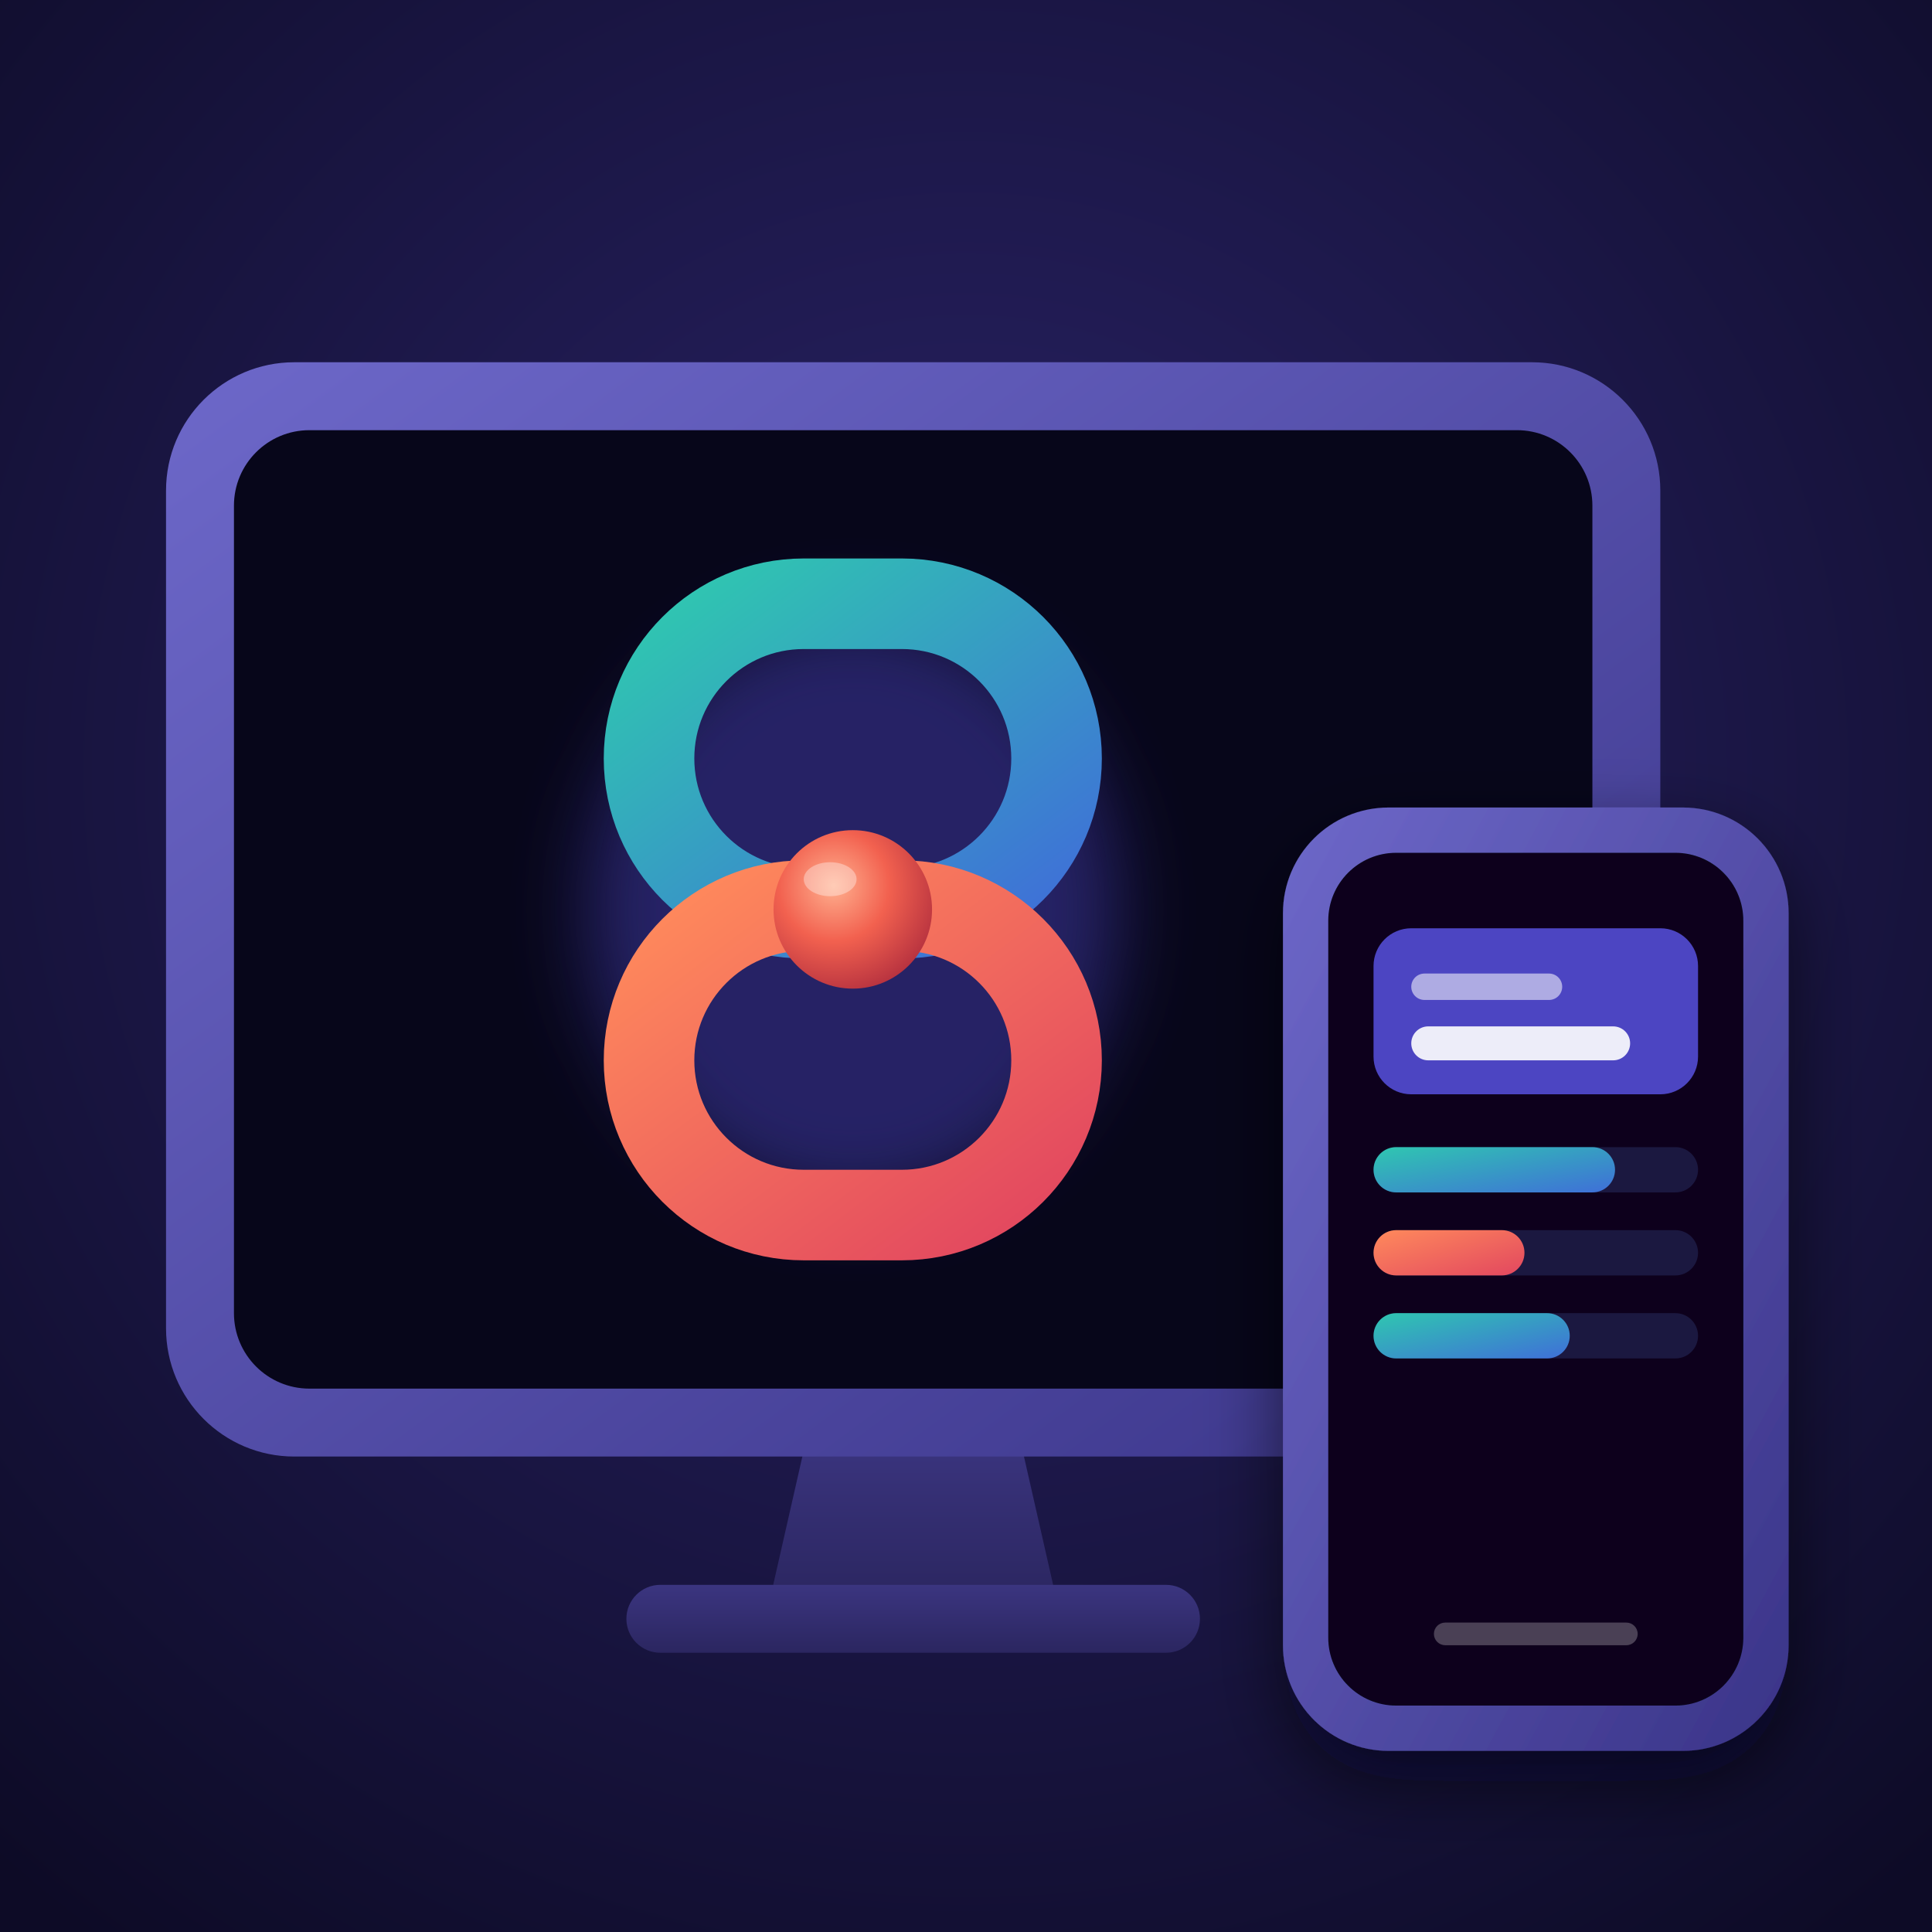
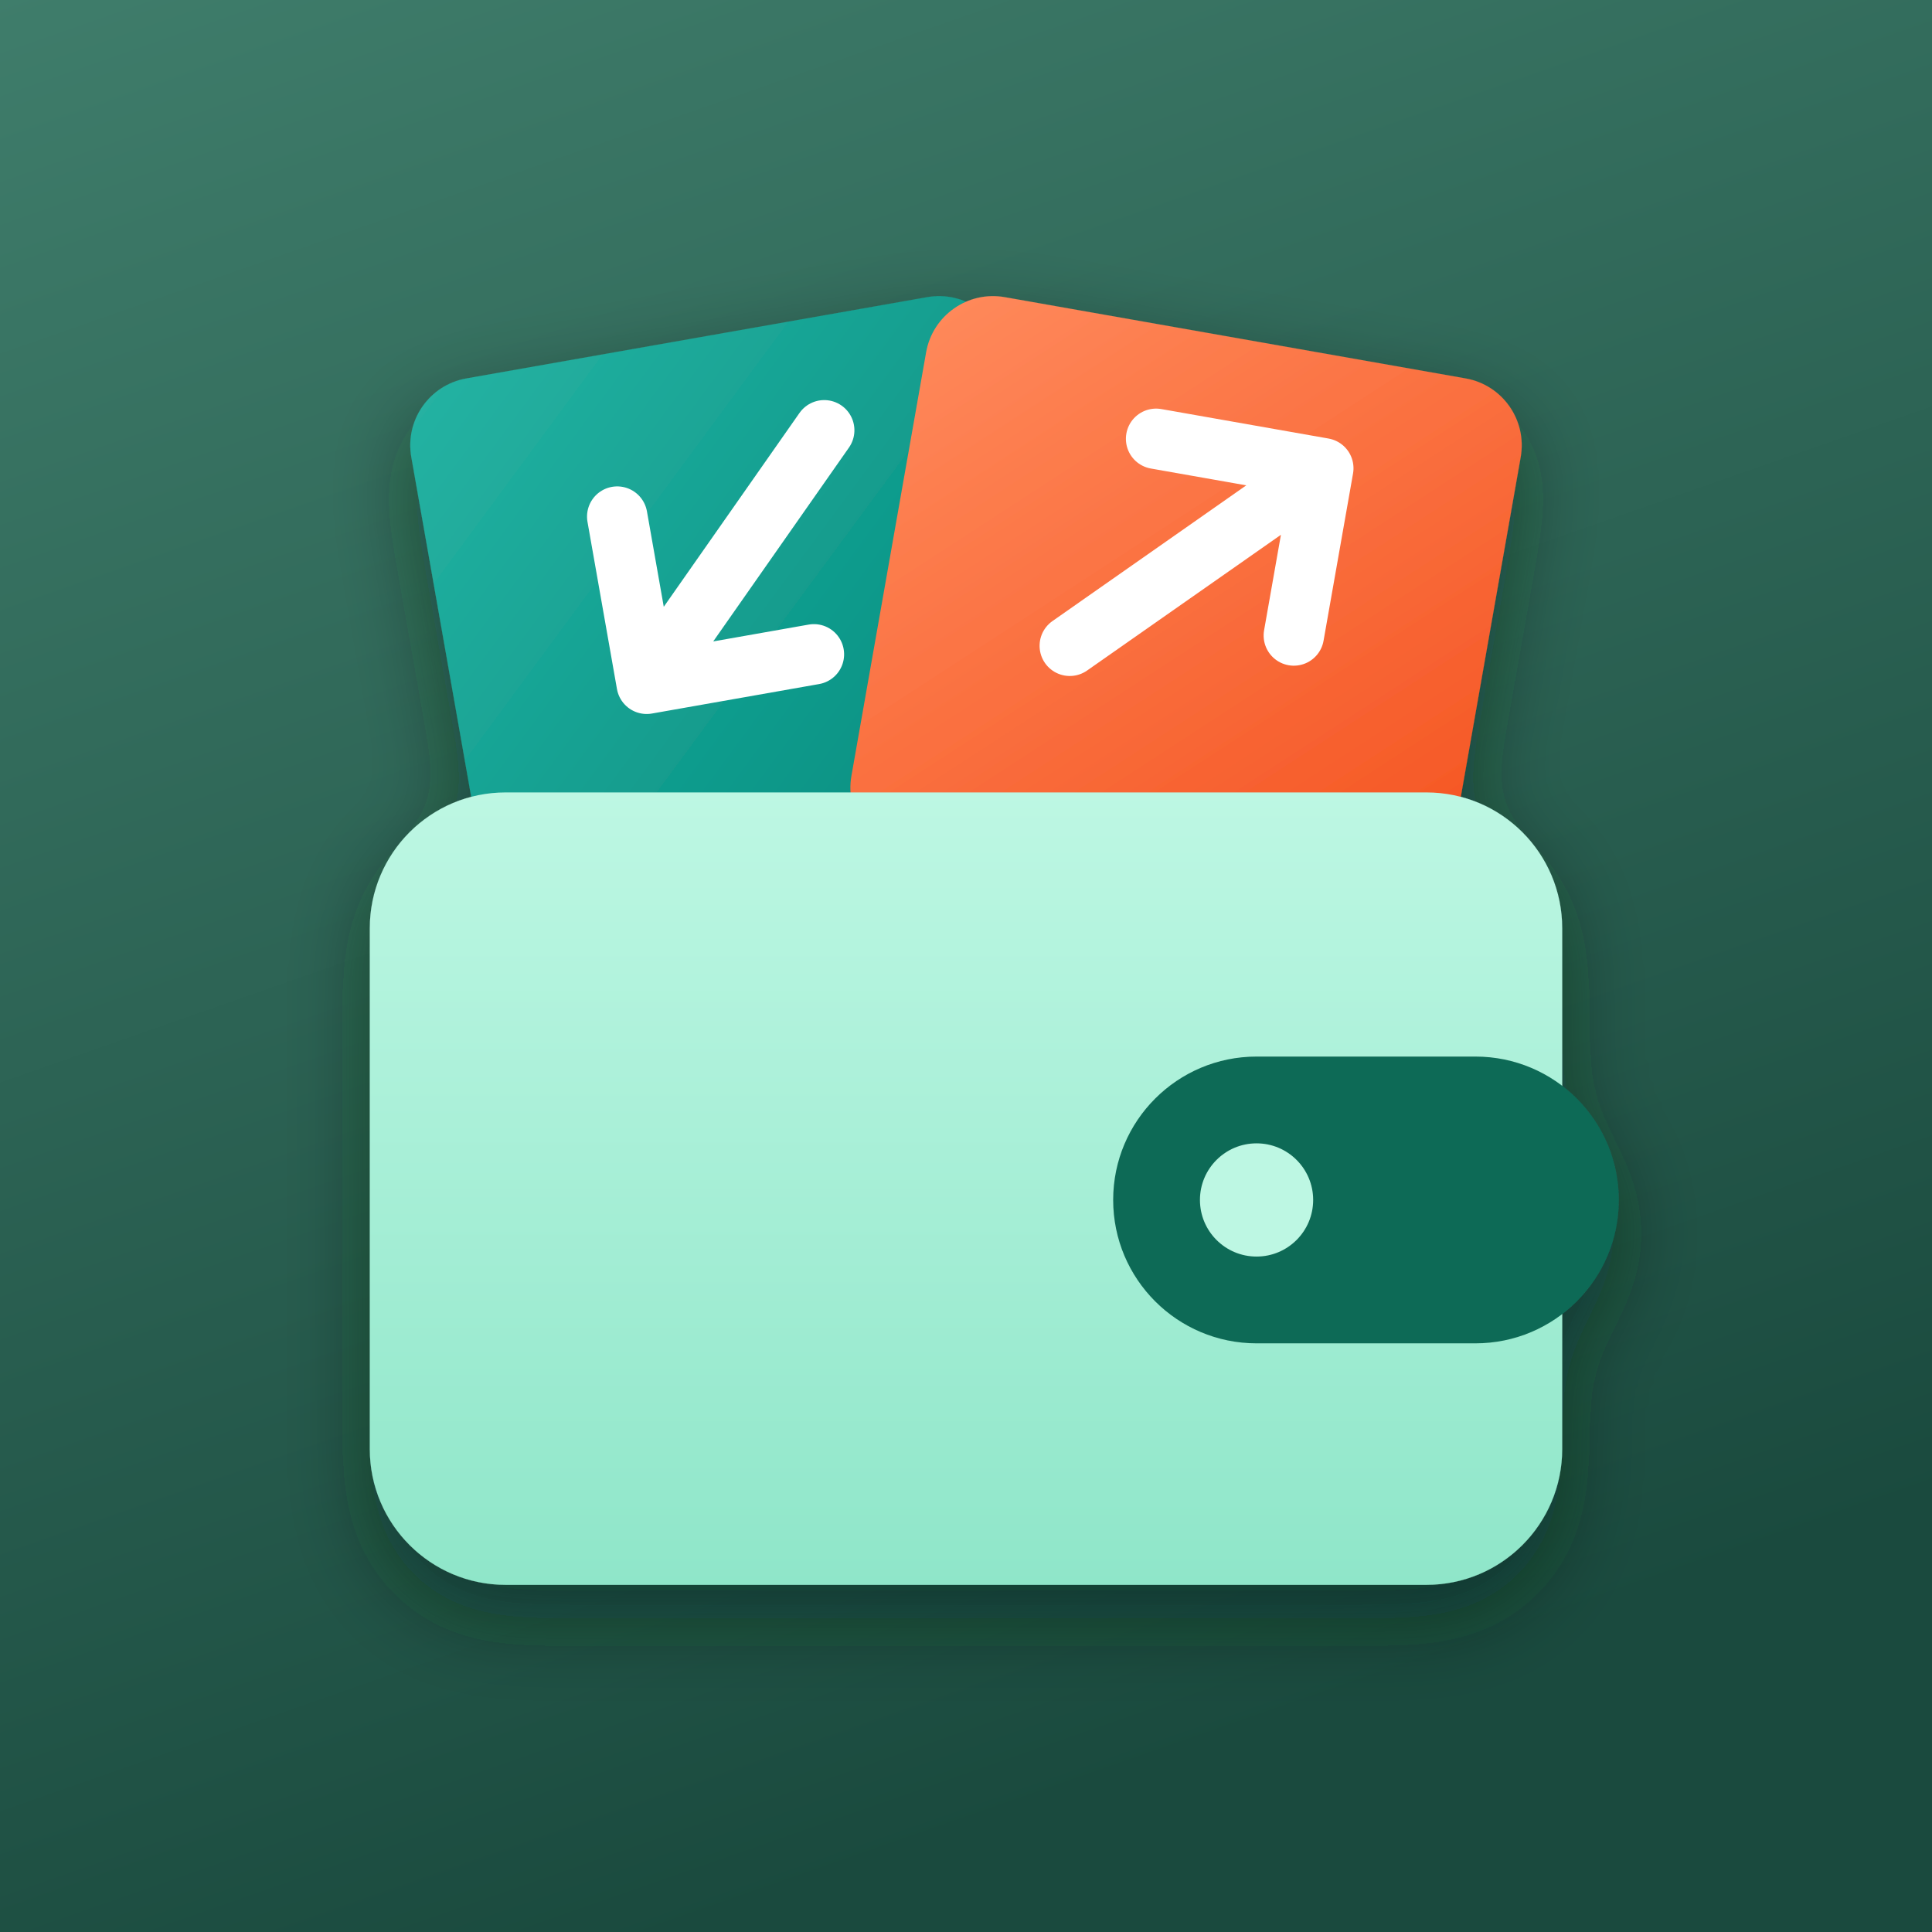
- <svg xmlns="http://www.w3.org/2000/svg" viewBox="0 0 512 512" width="512" height="512">
+ <svg xmlns="http://www.w3.org/2000/svg" viewBox="0 0 1024 1024" width="512" height="512">
  <defs>
-     <radialGradient id="bg" cx="50%" cy="40%" r="75%">
-       <stop offset="0" stop-color="#2a2368" />
-       <stop offset="1" stop-color="#0d0b26" />
-     </radialGradient>
-     <linearGradient id="frame" x1="0" y1="0" x2="1" y2="1">
-       <stop offset="0" stop-color="#6d68c9" />
-       <stop offset="1" stop-color="#3a3488" />
+     <linearGradient id="bg" x1="0" y1="0" x2="0.35" y2="1">
+       <stop offset="0" stop-color="#3f7d6b" />
+       <stop offset="1" stop-color="#1a4a3e" />
    </linearGradient>
-     <linearGradient id="stand" x1="0" y1="0" x2="0" y2="1">
-       <stop offset="0" stop-color="#3b3580" />
-       <stop offset="1" stop-color="#2b2660" />
+     <linearGradient id="body" x1="0" y1="0" x2="0" y2="1">
+       <stop offset="0" stop-color="#bdf7e3" />
+       <stop offset="1" stop-color="#8fe6c9" />
    </linearGradient>
-     <linearGradient id="teal" x1="0" y1="0" x2="1" y2="1">
-       <stop offset="0" stop-color="#2fc7b0" />
-       <stop offset="1" stop-color="#3f6fd8" />
+     <linearGradient id="income" x1="0" y1="0" x2="1" y2="1">
+       <stop offset="0" stop-color="#26b3a3" />
+       <stop offset="1" stop-color="#00897b" />
    </linearGradient>
-     <linearGradient id="coral" x1="0" y1="0" x2="1" y2="1">
+     <linearGradient id="expense" x1="0" y1="0" x2="1" y2="1">
      <stop offset="0" stop-color="#ff8a5c" />
-       <stop offset="1" stop-color="#e2475f" />
+       <stop offset="1" stop-color="#f4511e" />
    </linearGradient>
-     <radialGradient id="ball" cx="38%" cy="35%" r="70%">
-       <stop offset="0" stop-color="#ffb08f" />
-       <stop offset="0.5" stop-color="#f2614f" />
-       <stop offset="1" stop-color="#b7323f" />
-     </radialGradient>
-     <filter id="glow" x="-30%" y="-30%" width="160%" height="160%">
-       <feGaussianBlur stdDeviation="10" />
-     </filter>
-     <filter id="shadow" x="-30%" y="-30%" width="160%" height="160%">
-       <feDropShadow dx="0" dy="8" stdDeviation="10" flood-color="#05040f" flood-opacity="0.6" />
+     <filter id="shadow" x="-20%" y="-20%" width="140%" height="150%">
+       <feDropShadow dx="0" dy="18" stdDeviation="22" flood-color="#0b2620" flood-opacity="0.45" />
    </filter>
  </defs>
-   <rect width="512" height="512" fill="url(#bg)" />
-   <path d="M214 380 h56 l10 44 h-76 z" fill="url(#stand)" />
-   <rect x="166" y="420" width="152" height="18" rx="9" fill="url(#stand)" />
-   <rect x="44" y="96" width="396" height="290" rx="34" fill="url(#frame)" />
-   <rect x="62" y="114" width="360" height="254" rx="20" fill="#07061a" />
-   <ellipse cx="226" cy="241" rx="70" ry="78" fill="#4c45c2" opacity="0.45" filter="url(#glow)" />
-   <rect x="172" y="160" width="108" height="82" rx="41" fill="none" stroke="url(#teal)" stroke-width="24" />
-   <rect x="172" y="240" width="108" height="82" rx="41" fill="none" stroke="url(#coral)" stroke-width="24" />
-   <path d="M184 201 v36" stroke="url(#teal)" stroke-width="24" stroke-linecap="round" />
-   <circle cx="226" cy="241" r="21" fill="url(#ball)" />
-   <ellipse cx="220" cy="233" rx="7" ry="4.5" fill="#ffffff" opacity="0.35" />
+   <rect width="1024" height="1024" fill="url(#bg)" />
  <g filter="url(#shadow)">
-     <rect x="340" y="214" width="134" height="250" rx="28" fill="url(#frame)" />
-     <rect x="352" y="226" width="110" height="226" rx="18" fill="#07061a" />
+     <g transform="rotate(-10 400 330)">
+       <rect x="236" y="176" width="320" height="300" rx="36" fill="url(#income)" />
+       <path d="M454 236 L338 352 M338 262 V352 H428" fill="none" stroke="#ffffff" stroke-width="32" stroke-linecap="round" stroke-linejoin="round" />
+     </g>
+     <g transform="rotate(10 624 330)">
+       <rect x="468" y="176" width="320" height="300" rx="36" fill="url(#expense)" />
+       <path d="M570 352 L686 236 M596 236 H686 V326" fill="none" stroke="#ffffff" stroke-width="32" stroke-linecap="round" stroke-linejoin="round" />
+     </g>
+     <rect x="196" y="420" width="632" height="420" rx="72" fill="url(#body)" />
+     <rect x="590" y="560" width="268" height="152" rx="76" fill="#116b57" />
+     <circle cx="666" cy="636" r="30" fill="#bdf7e3" />
  </g>
-   <rect x="364" y="246" width="86" height="44" rx="10" fill="#4c45c2" />
-   <rect x="374" y="258" width="40" height="7" rx="3.5" fill="#ffffff" opacity="0.55" />
-   <rect x="374" y="272" width="58" height="9" rx="4.5" fill="#ffffff" opacity="0.9" />
-   <rect x="364" y="304" width="86" height="12" rx="6" fill="#1b1840" />
-   <rect x="364" y="304" width="64" height="12" rx="6" fill="url(#teal)" />
-   <rect x="364" y="326" width="86" height="12" rx="6" fill="#1b1840" />
-   <rect x="364" y="326" width="40" height="12" rx="6" fill="url(#coral)" />
-   <rect x="364" y="348" width="86" height="12" rx="6" fill="#1b1840" />
-   <rect x="364" y="348" width="52" height="12" rx="6" fill="url(#teal)" />
-   <rect x="380" y="430" width="54" height="6" rx="3" fill="#ffffff" opacity="0.25" />
</svg>
